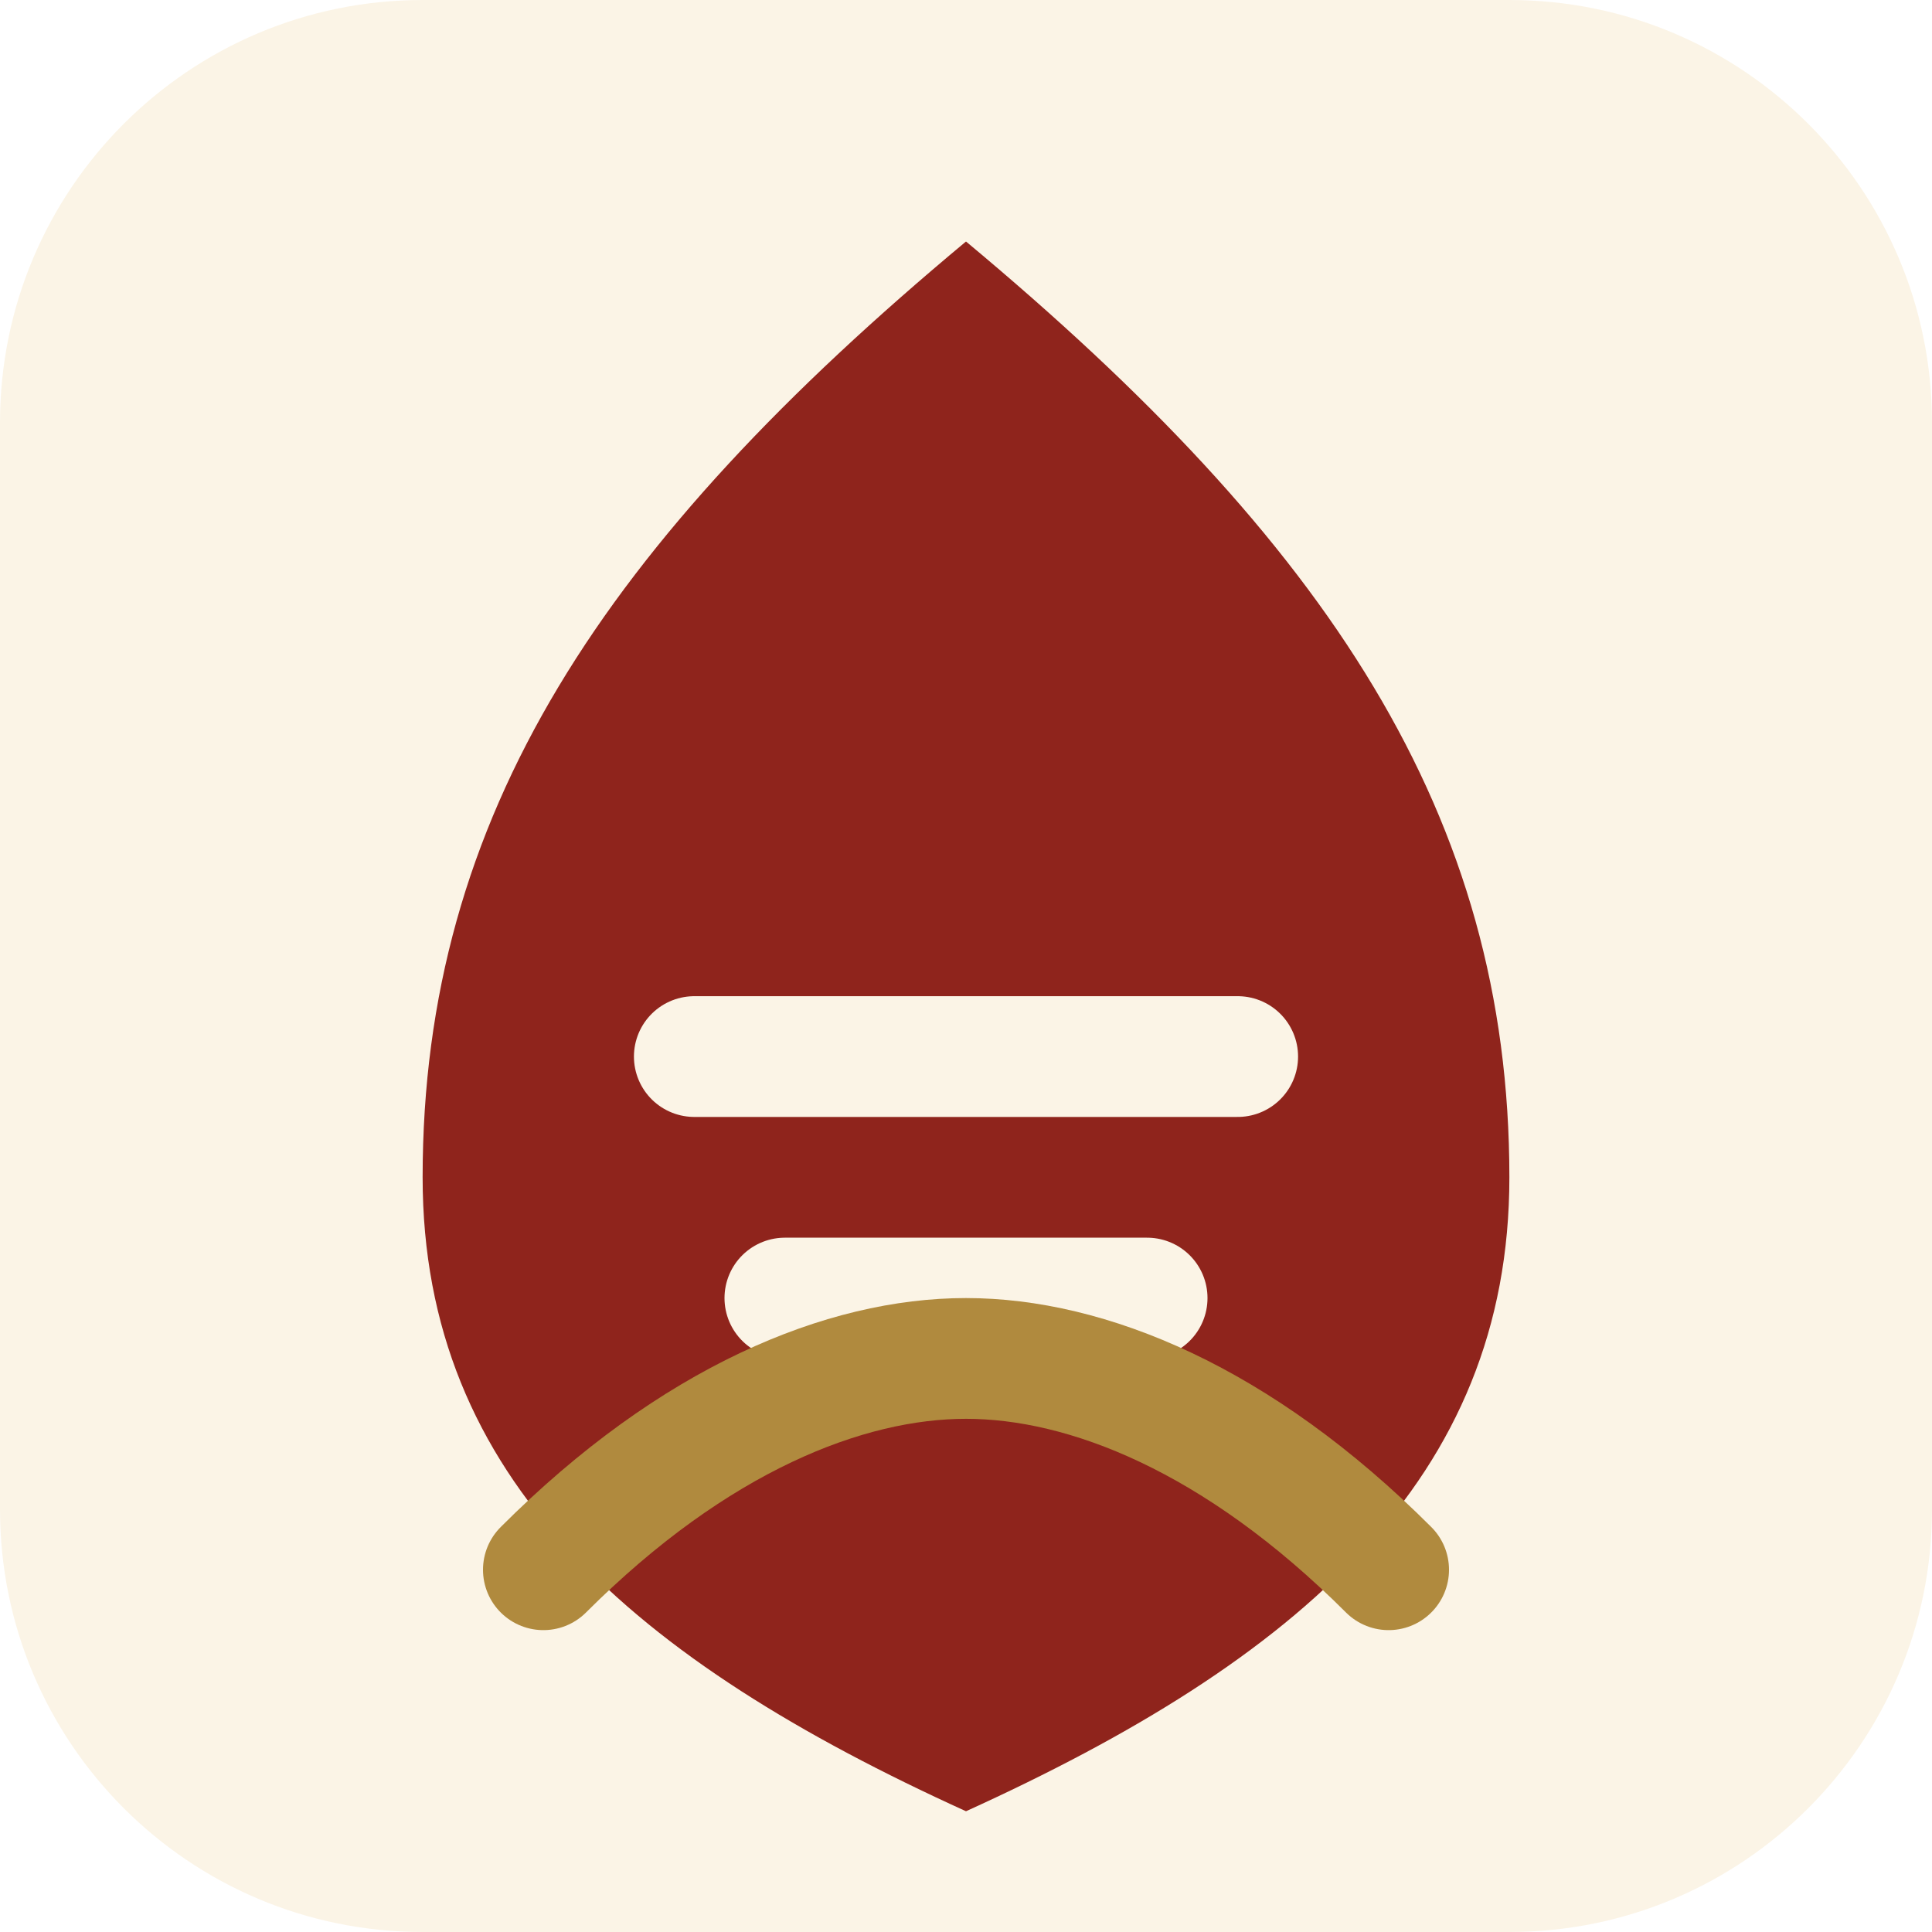
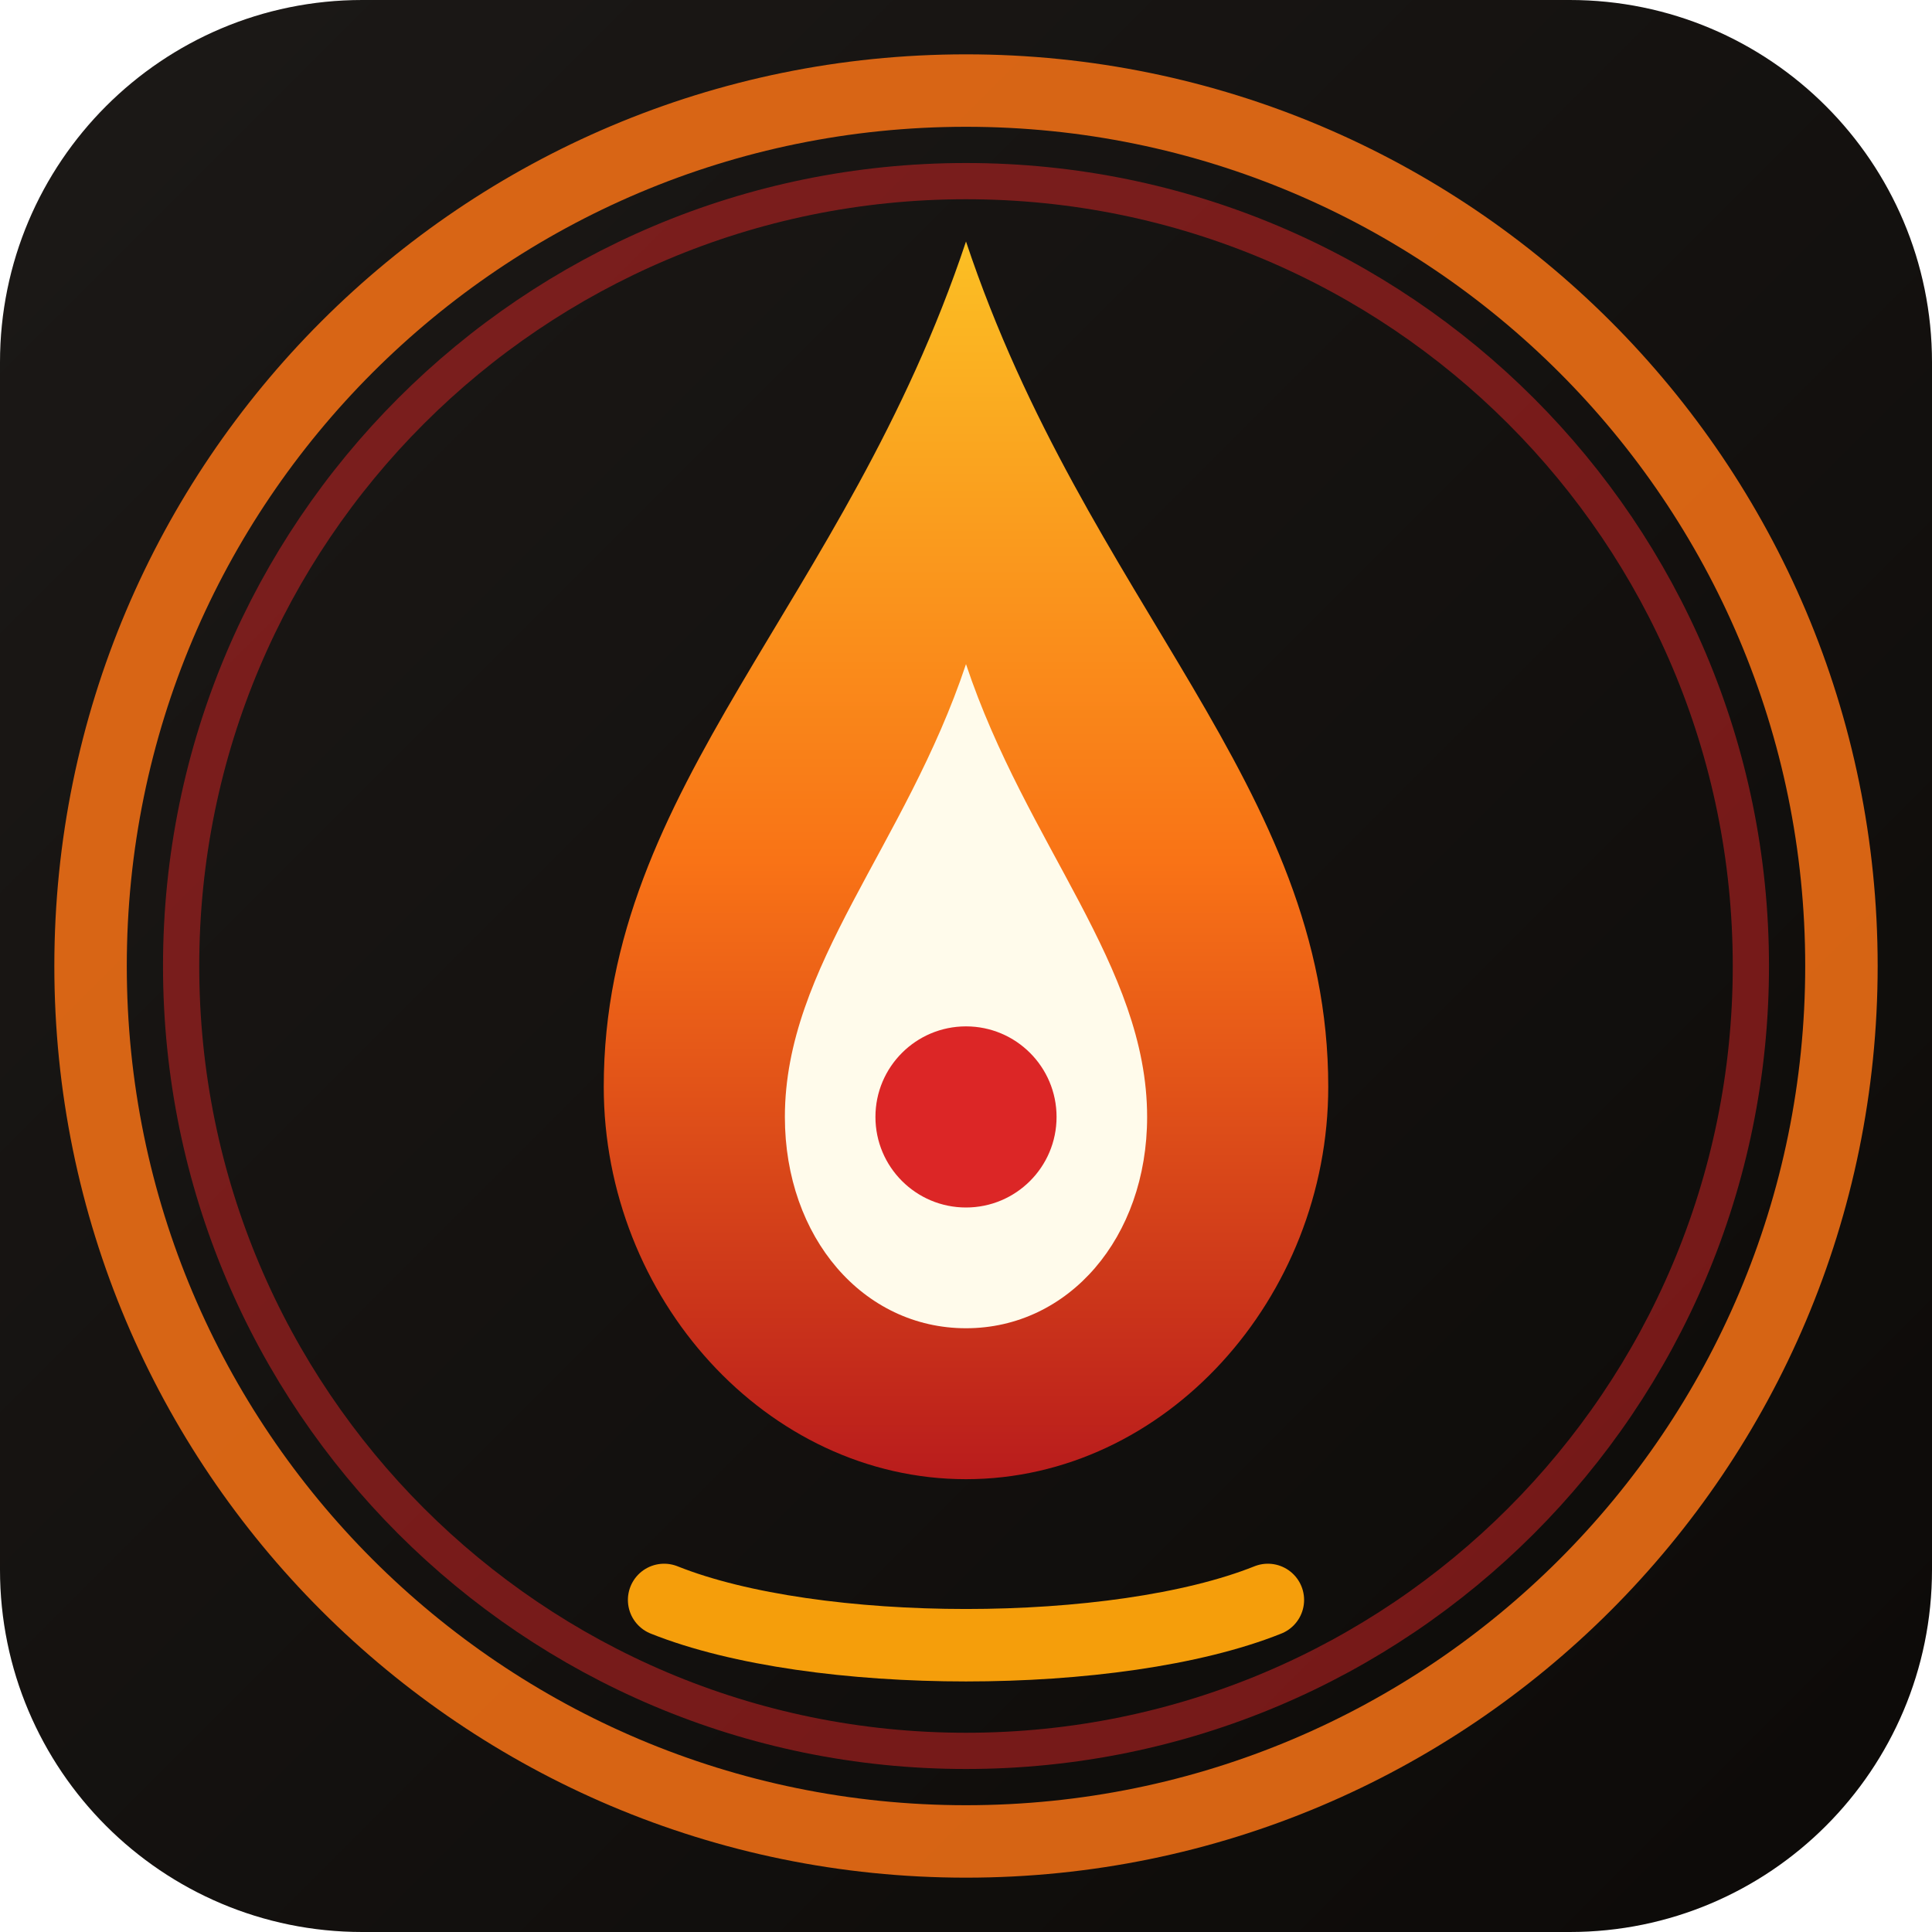
- <svg xmlns="http://www.w3.org/2000/svg" viewBox="0 0 64 64" role="img" aria-labelledby="title desc">
-   <rect width="64" height="64" rx="14" fill="#FBF4E6" />
-   <path d="M32 8C20 18 14 27 14 39c0 10 7 16 18 21 11-5 18-11 18-21C50 27 44 18 32 8Z" fill="#8F241C" />
-   <path d="M23 35h18M26 43h12" stroke="#FBF4E6" stroke-width="4" stroke-linecap="round" />
-   <path d="M18 52c5-5 10-7 14-7s9 2 14 7" fill="none" stroke="#B08A3E" stroke-width="4" stroke-linecap="round" />
+ <svg xmlns="http://www.w3.org/2000/svg" viewBox="0 0 32 32" width="32" height="32" fill="none">
+   <defs>
+     <linearGradient id="favBg" x1="0%" y1="0%" x2="100%" y2="100%">
+       <stop offset="0%" stop-color="#1c1917" />
+       <stop offset="100%" stop-color="#0c0a08" />
+     </linearGradient>
+     <linearGradient id="favFlame" x1="0%" y1="100%" x2="0%" y2="0%">
+       <stop offset="0%" stop-color="#b91c1c" />
+       <stop offset="50%" stop-color="#f97316" />
+       <stop offset="100%" stop-color="#fbbf24" />
+     </linearGradient>
+   </defs>
+   <rect width="32" height="32" rx="6" fill="url(#favBg)" />
+   <circle cx="16" cy="16" r="14.5" fill="none" stroke="#f97316" stroke-width="1.2" stroke-opacity="0.85" />
+   <circle cx="16" cy="16" r="13" fill="none" stroke="#dc2626" stroke-width="0.6" stroke-opacity="0.5" />
+   <path d="M16 4 C14 10 10 13 10 18 C10 21.5 12.7 24.5 16 24.5 C19.3 24.5 22 21.5 22 18 C22 13 18 10 16 4 Z" fill="url(#favFlame)" />
+   <path d="M16 11 C15 14 13 16 13 18.5 C13 20.5 14.3 22 16 22 C17.7 22 19 20.5 19 18.5 C19 16 17 14 16 11 Z" fill="#fffbeb" />
+   <circle cx="16" cy="18.5" r="1.5" fill="#dc2626" />
+   <path d="M11 26.5 C13.5 27.5 18.5 27.5 21 26.5" stroke="#f59e0b" stroke-width="1.2" stroke-linecap="round" fill="none" />
</svg>
